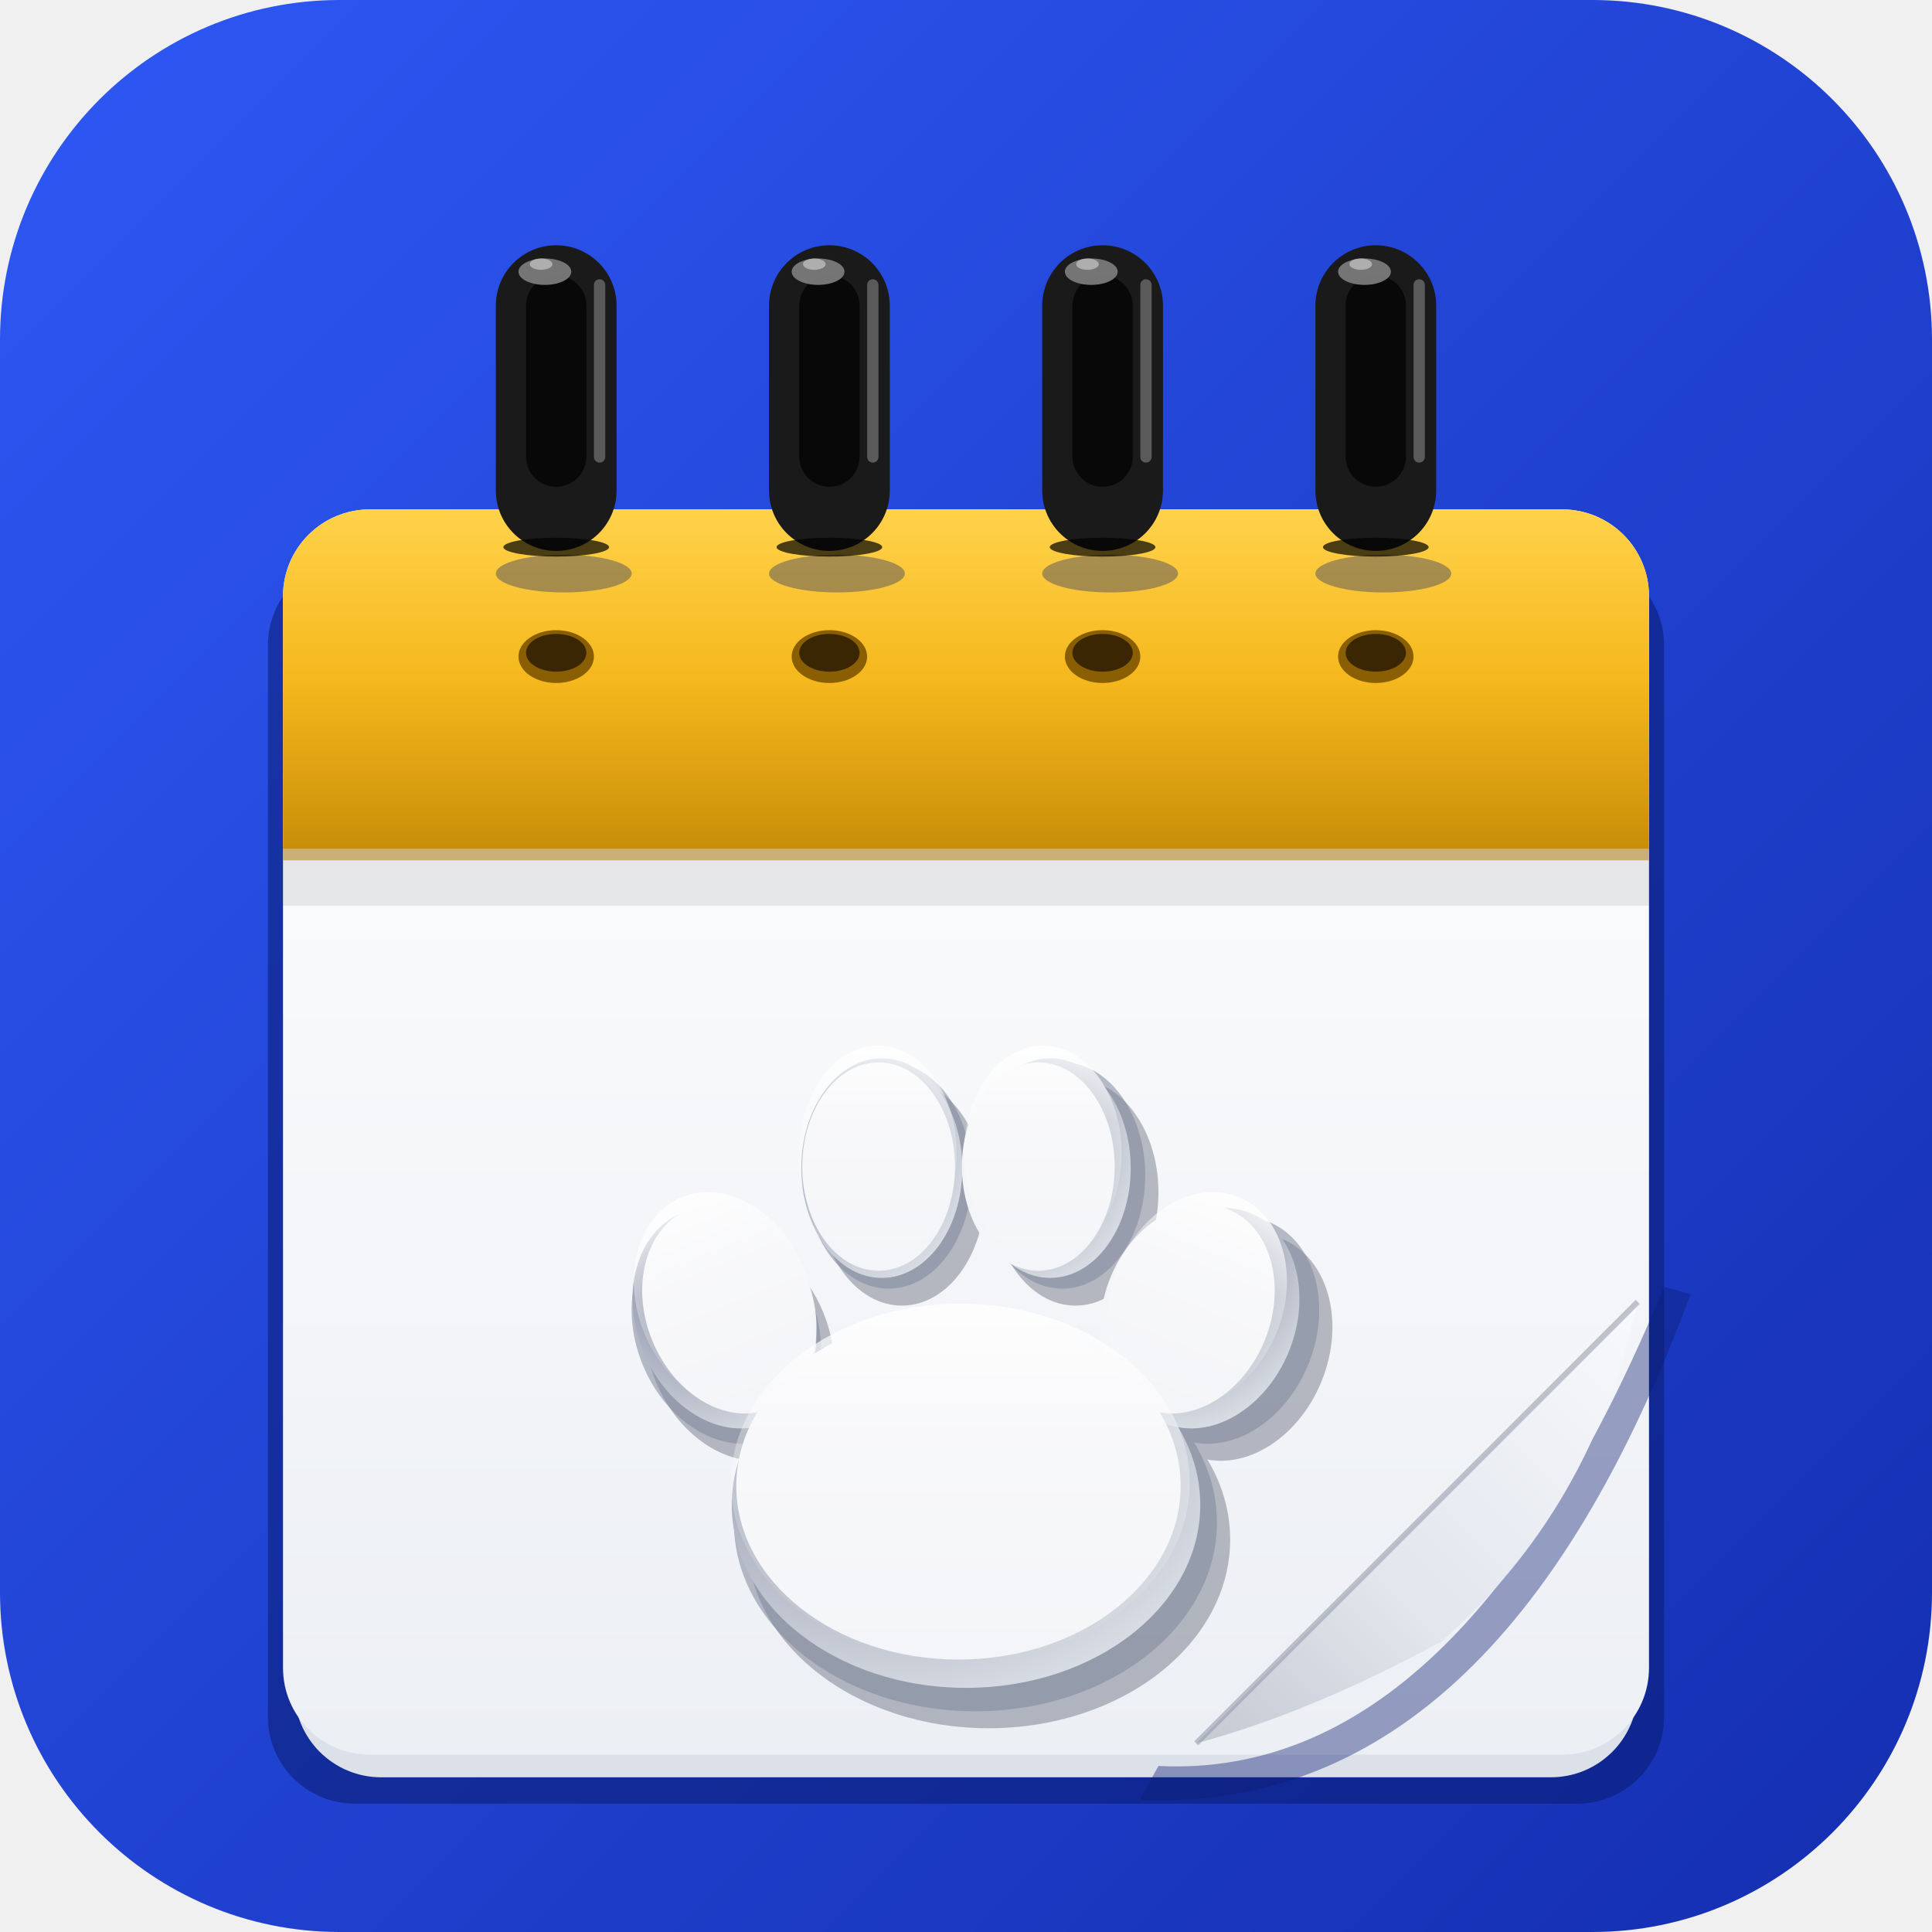
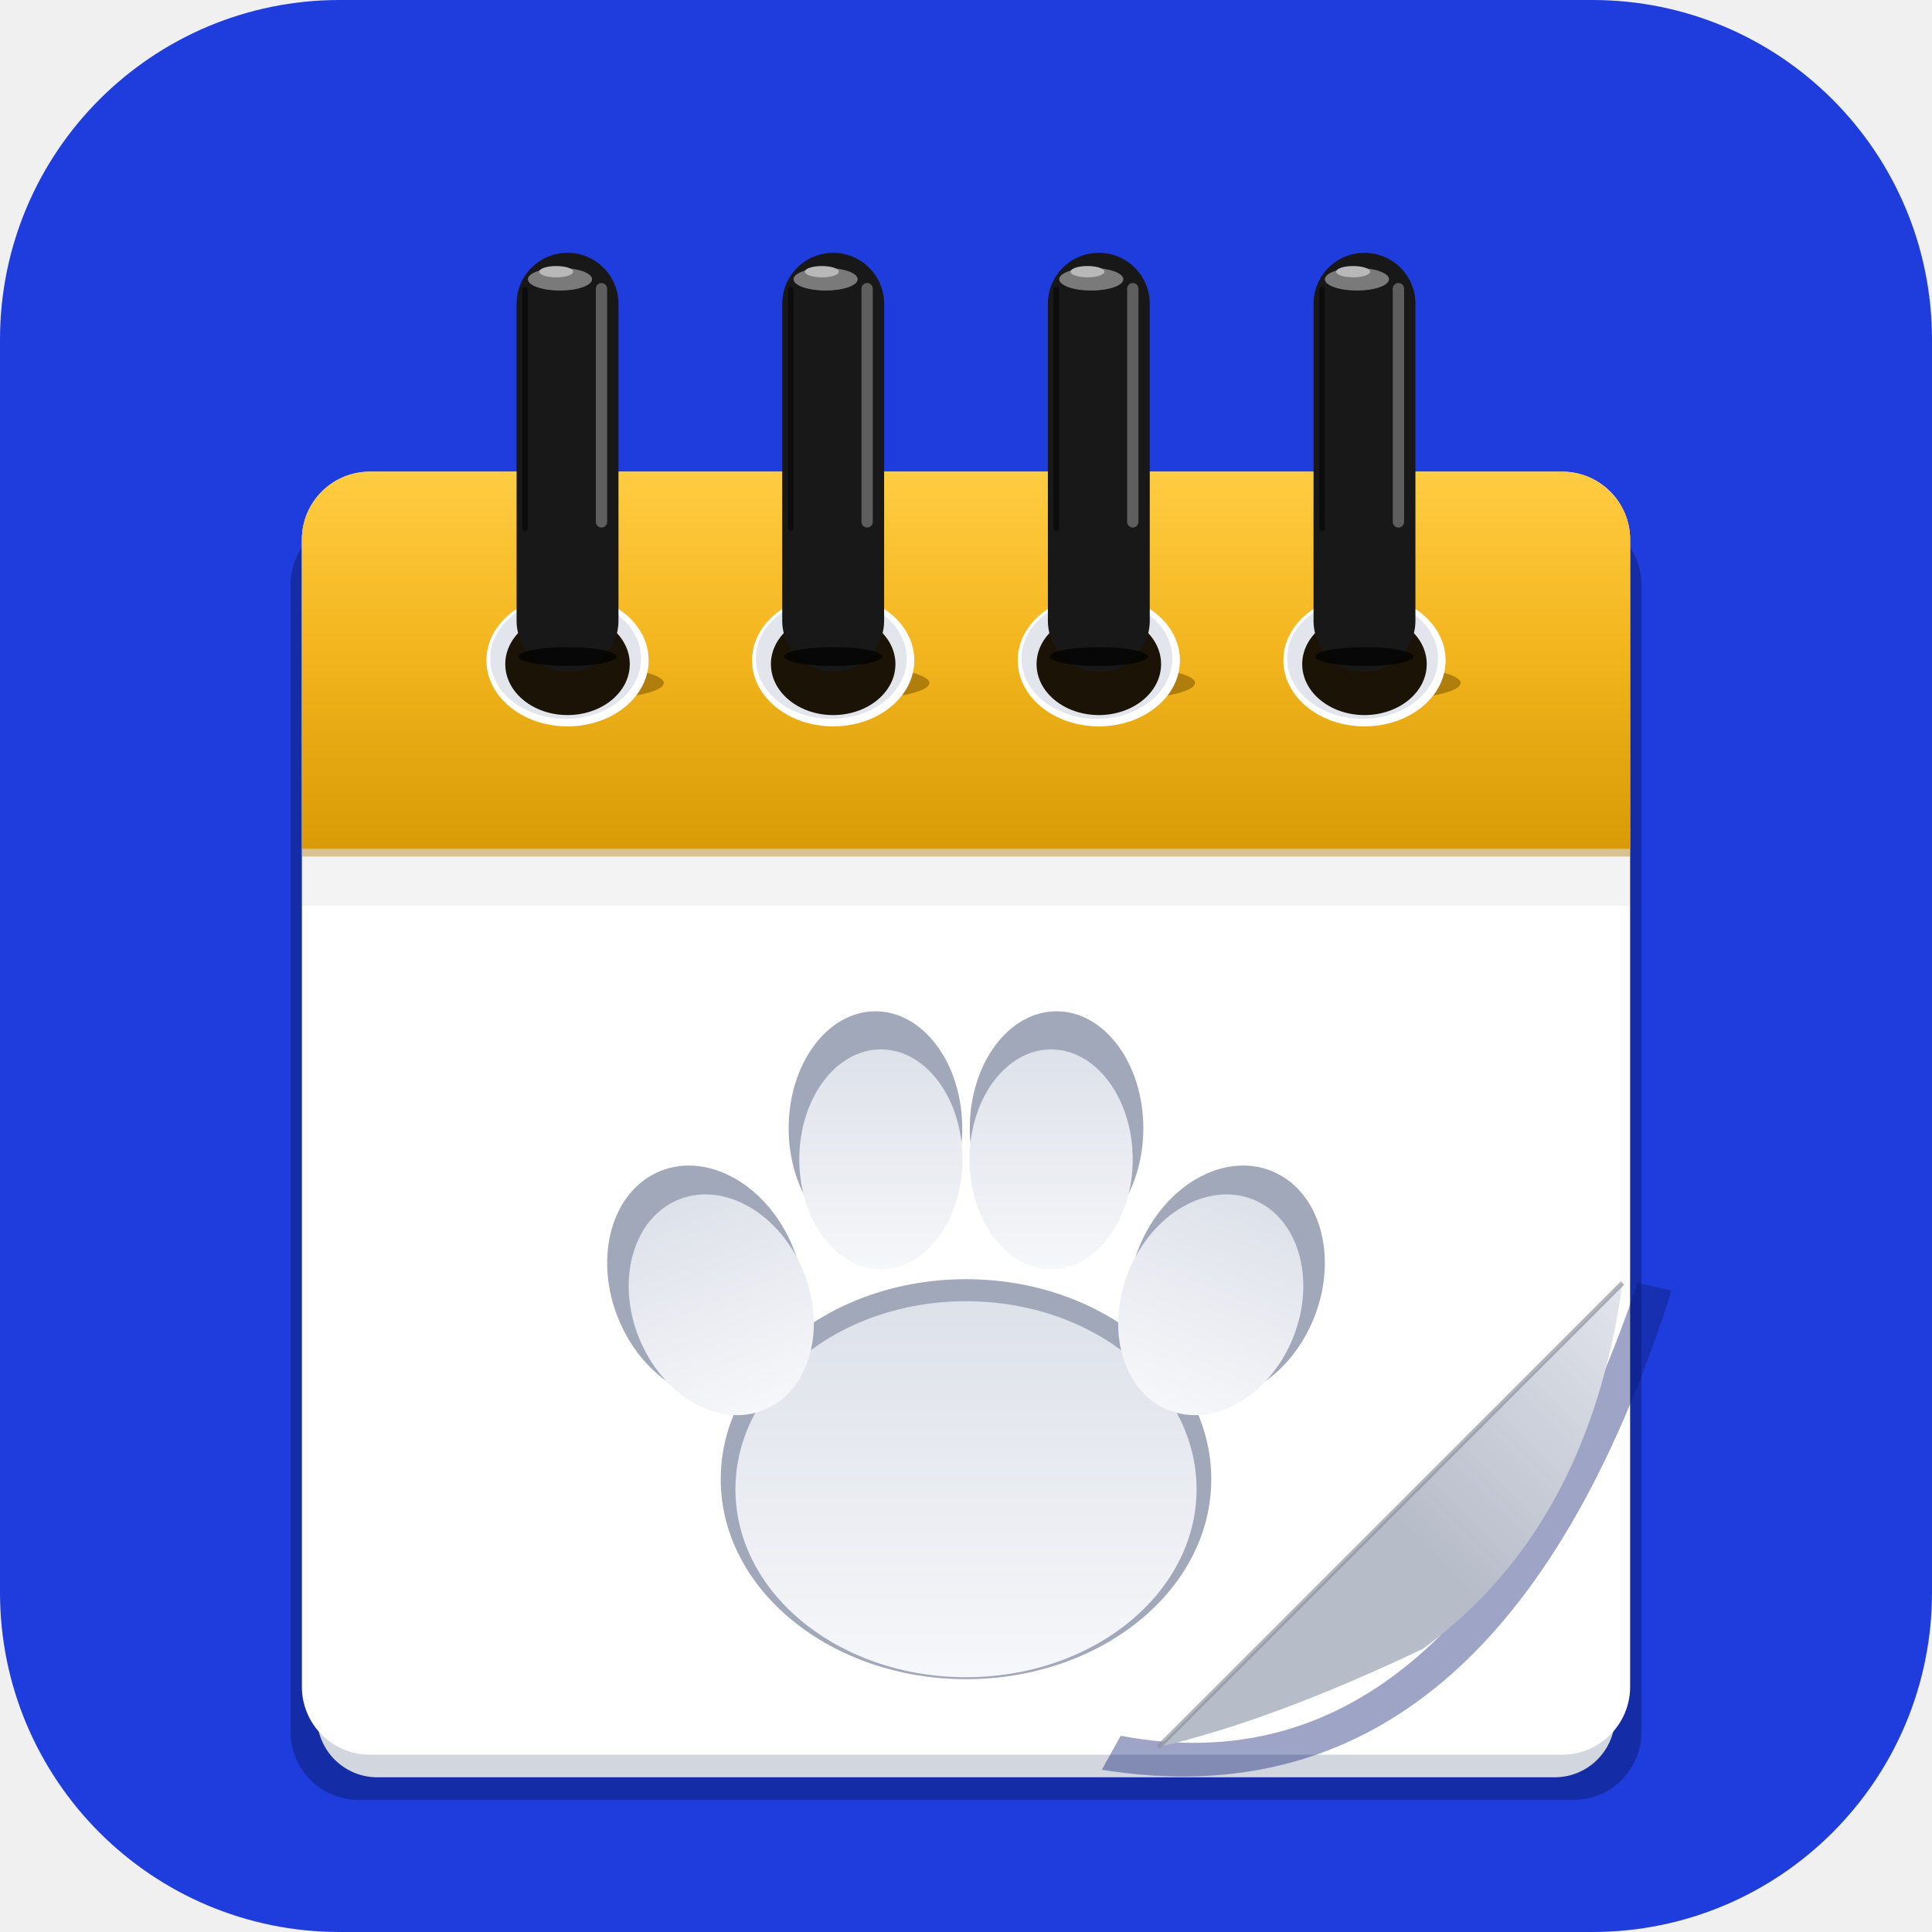
<svg xmlns="http://www.w3.org/2000/svg" viewBox="0 0 1024 1024" width="1024" height="1024">
  <defs>
-     <linearGradient id="paperGrad" x1="0" y1="0" x2="0" y2="1">
-       <stop offset="0" stop-color="#FFFFFF" />
-       <stop offset="1" stop-color="#ECEFF4" />
+     <linearGradient id="pawFloor" x1="0" y1="0" x2="0" y2="1">
+       <stop offset="0" stop-color="#DDE1E9" />
+       <stop offset="1" stop-color="#F6F7FA" />
    </linearGradient>
-     <linearGradient id="paperBack" x1="0" y1="1" x2="1" y2="0">
-       <stop offset="0" stop-color="#C4C9D2" />
-       <stop offset="0.4" stop-color="#E2E6ED" />
+     <linearGradient id="paperBack" x1="0" y1="0" x2="1" y2="-1">
+       <stop offset="0" stop-color="#B7BCC9" />
+       <stop offset="0.5" stop-color="#E2E5EC" />
      <stop offset="1" stop-color="#F8F9FC" />
    </linearGradient>
    <linearGradient id="yellowGrad" x1="0" y1="0" x2="0" y2="1">
-       <stop offset="0" stop-color="#FFD24A" />
-       <stop offset="0.5" stop-color="#F5B81D" />
-       <stop offset="1" stop-color="#C98E08" />
-     </linearGradient>
-     <linearGradient id="blueGrad" x1="0" y1="0" x2="1" y2="1">
-       <stop offset="0" stop-color="#2E58F5" />
-       <stop offset="1" stop-color="#142EB0" />
-     </linearGradient>
-     <radialGradient id="pawInset" cx="0.35" cy="0.3" r="0.95">
-       <stop offset="0" stop-color="#7E869B" />
-       <stop offset="0.35" stop-color="#A6ACBC" />
-       <stop offset="0.75" stop-color="#D4D8E0" />
-       <stop offset="1" stop-color="#F0F2F6" />
-     </radialGradient>
-     <linearGradient id="pawRim" x1="0" y1="0" x2="0" y2="1">
-       <stop offset="0" stop-color="#FFFFFF" stop-opacity="1" />
-       <stop offset="0.35" stop-color="#FFFFFF" stop-opacity="0.4" />
-       <stop offset="1" stop-color="#FFFFFF" stop-opacity="0" />
+       <stop offset="0" stop-color="#FFCC42" />
+       <stop offset="0.5" stop-color="#F2B41C" />
+       <stop offset="1" stop-color="#D89A06" />
    </linearGradient>
    <clipPath id="paperClip">
-       <rect x="150" y="270" width="724" height="660" rx="46" ry="46" />
+       <rect x="160" y="250" width="704" height="680" rx="36" ry="36" />
    </clipPath>
  </defs>
-   <rect x="0" y="0" width="1024" height="1024" rx="180" ry="180" fill="url(#blueGrad)" />
-   <rect x="142" y="296" width="740" height="660" rx="46" ry="46" fill="#0A1C70" opacity="0.55" />
-   <rect x="156" y="282" width="712" height="660" rx="46" ry="46" fill="#DCE0E9" />
+   <rect x="0" y="0" width="1024" height="1024" rx="180" ry="180" fill="#1F3DDD" />
+   <rect x="154" y="274" width="716" height="680" rx="36" ry="36" fill="#0A1C70" opacity="0.5" />
+   <rect x="168" y="262" width="688" height="680" rx="32" ry="32" fill="#D2D6DF" />
  <g clip-path="url(#paperClip)">
-     <rect x="150" y="270" width="724" height="660" fill="url(#paperGrad)" />
-     <rect x="150" y="270" width="724" height="180" fill="url(#yellowGrad)" />
-     <rect x="150" y="450" width="724" height="6" fill="#A37207" opacity="0.55" />
-     <rect x="150" y="456" width="724" height="24" fill="#000" opacity="0.08" />
-     <g transform="translate(524 736) scale(1)" fill="#3F465A" opacity="0.35">
-       <ellipse cx="0" cy="80" rx="128" ry="100" />
-       <ellipse cx="-132" cy="-22" rx="48" ry="62" transform="rotate(-22 -132 -22)" />
-       <ellipse cx="-46" cy="-104" rx="44" ry="60" />
-       <ellipse cx="46" cy="-104" rx="44" ry="60" />
-       <ellipse cx="132" cy="-22" rx="48" ry="62" transform="rotate(22 132 -22)" />
+     <rect x="160" y="250" width="704" height="680" fill="#FFFFFF" />
+     <rect x="160" y="250" width="704" height="200" fill="url(#yellowGrad)" />
+     <rect x="160" y="450" width="704" height="4" fill="#A77807" opacity="0.45" />
+     <rect x="160" y="454" width="704" height="26" fill="#000" opacity="0.05" />
+     <g transform="translate(512 706) scale(1)" fill="#A1A8B9" opacity="1">
+       <ellipse cx="0" cy="78" rx="130" ry="106" />
+       <ellipse cx="-138" cy="-26" rx="50" ry="64" transform="rotate(-22 -138 -26)" />
+       <ellipse cx="-48" cy="-108" rx="46" ry="62" />
+       <ellipse cx="48" cy="-108" rx="46" ry="62" />
+       <ellipse cx="138" cy="-26" rx="50" ry="64" transform="rotate(22 138 -26)" />
    </g>
-     <g transform="translate(517 727) scale(1)" fill="#7E869B" opacity="0.55">
-       <ellipse cx="0" cy="80" rx="128" ry="100" />
-       <ellipse cx="-132" cy="-22" rx="48" ry="62" transform="rotate(-22 -132 -22)" />
-       <ellipse cx="-46" cy="-104" rx="44" ry="60" />
-       <ellipse cx="46" cy="-104" rx="44" ry="60" />
-       <ellipse cx="132" cy="-22" rx="48" ry="62" transform="rotate(22 132 -22)" />
-     </g>
-     <g transform="translate(512 720) scale(0.97)" fill="url(#pawInset)" opacity="1">
-       <ellipse cx="0" cy="80" rx="128" ry="100" />
-       <ellipse cx="-132" cy="-22" rx="48" ry="62" transform="rotate(-22 -132 -22)" />
-       <ellipse cx="-46" cy="-104" rx="44" ry="60" />
-       <ellipse cx="46" cy="-104" rx="44" ry="60" />
-       <ellipse cx="132" cy="-22" rx="48" ry="62" transform="rotate(22 132 -22)" />
-     </g>
-     <g transform="translate(508 714) scale(0.92)" fill="#F4F5F8" opacity="1">
-       <ellipse cx="0" cy="80" rx="128" ry="100" />
-       <ellipse cx="-132" cy="-22" rx="48" ry="62" transform="rotate(-22 -132 -22)" />
-       <ellipse cx="-46" cy="-104" rx="44" ry="60" />
-       <ellipse cx="46" cy="-104" rx="44" ry="60" />
-       <ellipse cx="132" cy="-22" rx="48" ry="62" transform="rotate(22 132 -22)" />
-     </g>
-     <g transform="translate(509 710) scale(0.95)" fill="url(#pawRim)" opacity="0.85">
-       <ellipse cx="0" cy="80" rx="128" ry="100" />
-       <ellipse cx="-132" cy="-22" rx="48" ry="62" transform="rotate(-22 -132 -22)" />
-       <ellipse cx="-46" cy="-104" rx="44" ry="60" />
-       <ellipse cx="46" cy="-104" rx="44" ry="60" />
-       <ellipse cx="132" cy="-22" rx="48" ry="62" transform="rotate(22 132 -22)" />
+     <g transform="translate(512 716) scale(0.94)" fill="url(#pawFloor)" opacity="1">
+       <ellipse cx="0" cy="78" rx="130" ry="106" />
+       <ellipse cx="-138" cy="-26" rx="50" ry="64" transform="rotate(-22 -138 -26)" />
+       <ellipse cx="-48" cy="-108" rx="46" ry="62" />
+       <ellipse cx="48" cy="-108" rx="46" ry="62" />
+       <ellipse cx="138" cy="-26" rx="50" ry="64" transform="rotate(22 138 -26)" />
    </g>
  </g>
-   <path d="     M 614 936     Q 774 944       882 682     L 896 686     Q 794 962       604 954     Z" fill="#0A1C70" opacity="0.4" />
-   <path d="     M 634 924     L 868 690     Q 844 800       764 870     Q 694 908       634 924     Z" fill="url(#paperBack)" />
-   <path d="     M 634 924     L 868 690" stroke="#9097A8" stroke-width="3" fill="none" opacity="0.55" />
+   <path d="     M 594 920     Q 774 954       868 680     L 886 684     Q 794 972       584 938     Z" fill="#0A1C70" opacity="0.4" />
+   <path d="     M 614 926     L 860 680     Q 842 810       754 874     Q 674 912       614 926     Z" fill="url(#paperBack)" />
+   <path d="     M 614 926     L 860 680" stroke="#888E9C" stroke-width="2.5" fill="none" opacity="0.65" />
  <g>
-     <ellipse cx="298.8" cy="304" rx="36" ry="10" fill="#0A1C70" opacity="0.35" />
-     <ellipse cx="294.8" cy="348" rx="20" ry="14" fill="#8A5E03" />
-     <ellipse cx="294.8" cy="346" rx="16" ry="10" fill="#3A2602" />
-     <rect x="262.8" y="130" width="64" height="162" rx="32" ry="32" fill="#1A1A1A" />
-     <rect x="278.8" y="146" width="32" height="112" rx="16" fill="#000" opacity="0.7" />
-     <rect x="314.8" y="148" width="6" height="97.2" rx="3" fill="#5A5A5A" />
-     <ellipse cx="288.8" cy="144" rx="14" ry="7" fill="#7A7A7A" opacity="0.95" />
-     <ellipse cx="286.8" cy="140" rx="6" ry="3" fill="#B5B5B5" opacity="0.9" />
-     <ellipse cx="294.8" cy="290" rx="28" ry="5" fill="#000" opacity="0.7" />
+     <ellipse cx="306.8" cy="362" rx="45" ry="9" fill="#7A5400" opacity="0.55" />
+     <ellipse cx="300.8" cy="350" rx="43" ry="35" fill="#FFFFFF" />
+     <ellipse cx="299.8" cy="349" rx="40" ry="32" fill="#E2E5EC" />
+     <ellipse cx="300.8" cy="352" rx="33" ry="27" fill="#1A1306" />
+     <rect x="273.8" y="134" width="54" height="222" rx="27" ry="27" fill="#181818" />
+     <rect x="315.8" y="150" width="6" height="129.6" rx="3" fill="#5E5E5E" />
+     <ellipse cx="296.8" cy="148" rx="17" ry="6" fill="#7A7A7A" />
+     <ellipse cx="294.8" cy="144" rx="9" ry="3" fill="#B8B8B8" />
+     <rect x="276.8" y="152" width="3" height="129.6" rx="1.5" fill="#000" opacity="0.5" />
+     <ellipse cx="300.8" cy="348" rx="26" ry="5" fill="#000" opacity="0.7" />
  </g>
  <g>
-     <ellipse cx="443.6" cy="304" rx="36" ry="10" fill="#0A1C70" opacity="0.35" />
-     <ellipse cx="439.6" cy="348" rx="20" ry="14" fill="#8A5E03" />
-     <ellipse cx="439.6" cy="346" rx="16" ry="10" fill="#3A2602" />
-     <rect x="407.6" y="130" width="64" height="162" rx="32" ry="32" fill="#1A1A1A" />
-     <rect x="423.6" y="146" width="32" height="112" rx="16" fill="#000" opacity="0.7" />
-     <rect x="459.6" y="148" width="6" height="97.2" rx="3" fill="#5A5A5A" />
-     <ellipse cx="433.6" cy="144" rx="14" ry="7" fill="#7A7A7A" opacity="0.95" />
-     <ellipse cx="431.6" cy="140" rx="6" ry="3" fill="#B5B5B5" opacity="0.9" />
-     <ellipse cx="439.6" cy="290" rx="28" ry="5" fill="#000" opacity="0.7" />
+     <ellipse cx="447.6" cy="362" rx="45" ry="9" fill="#7A5400" opacity="0.55" />
+     <ellipse cx="441.6" cy="350" rx="43" ry="35" fill="#FFFFFF" />
+     <ellipse cx="440.6" cy="349" rx="40" ry="32" fill="#E2E5EC" />
+     <ellipse cx="441.6" cy="352" rx="33" ry="27" fill="#1A1306" />
+     <rect x="414.6" y="134" width="54" height="222" rx="27" ry="27" fill="#181818" />
+     <rect x="456.6" y="150" width="6" height="129.6" rx="3" fill="#5E5E5E" />
+     <ellipse cx="437.6" cy="148" rx="17" ry="6" fill="#7A7A7A" />
+     <ellipse cx="435.6" cy="144" rx="9" ry="3" fill="#B8B8B8" />
+     <rect x="417.6" y="152" width="3" height="129.6" rx="1.5" fill="#000" opacity="0.5" />
+     <ellipse cx="441.6" cy="348" rx="26" ry="5" fill="#000" opacity="0.7" />
  </g>
  <g>
-     <ellipse cx="588.4" cy="304" rx="36" ry="10" fill="#0A1C70" opacity="0.35" />
-     <ellipse cx="584.4" cy="348" rx="20" ry="14" fill="#8A5E03" />
-     <ellipse cx="584.4" cy="346" rx="16" ry="10" fill="#3A2602" />
-     <rect x="552.4" y="130" width="64" height="162" rx="32" ry="32" fill="#1A1A1A" />
-     <rect x="568.4" y="146" width="32" height="112" rx="16" fill="#000" opacity="0.7" />
-     <rect x="604.4" y="148" width="6" height="97.2" rx="3" fill="#5A5A5A" />
-     <ellipse cx="578.4" cy="144" rx="14" ry="7" fill="#7A7A7A" opacity="0.95" />
-     <ellipse cx="576.4" cy="140" rx="6" ry="3" fill="#B5B5B5" opacity="0.9" />
-     <ellipse cx="584.4" cy="290" rx="28" ry="5" fill="#000" opacity="0.7" />
+     <ellipse cx="588.4" cy="362" rx="45" ry="9" fill="#7A5400" opacity="0.55" />
+     <ellipse cx="582.4" cy="350" rx="43" ry="35" fill="#FFFFFF" />
+     <ellipse cx="581.4" cy="349" rx="40" ry="32" fill="#E2E5EC" />
+     <ellipse cx="582.4" cy="352" rx="33" ry="27" fill="#1A1306" />
+     <rect x="555.4" y="134" width="54" height="222" rx="27" ry="27" fill="#181818" />
+     <rect x="597.4" y="150" width="6" height="129.6" rx="3" fill="#5E5E5E" />
+     <ellipse cx="578.4" cy="148" rx="17" ry="6" fill="#7A7A7A" />
+     <ellipse cx="576.4" cy="144" rx="9" ry="3" fill="#B8B8B8" />
+     <rect x="558.4" y="152" width="3" height="129.6" rx="1.5" fill="#000" opacity="0.5" />
+     <ellipse cx="582.4" cy="348" rx="26" ry="5" fill="#000" opacity="0.7" />
  </g>
  <g>
-     <ellipse cx="733.2" cy="304" rx="36" ry="10" fill="#0A1C70" opacity="0.35" />
-     <ellipse cx="729.2" cy="348" rx="20" ry="14" fill="#8A5E03" />
-     <ellipse cx="729.2" cy="346" rx="16" ry="10" fill="#3A2602" />
-     <rect x="697.2" y="130" width="64" height="162" rx="32" ry="32" fill="#1A1A1A" />
-     <rect x="713.2" y="146" width="32" height="112" rx="16" fill="#000" opacity="0.7" />
-     <rect x="749.2" y="148" width="6" height="97.2" rx="3" fill="#5A5A5A" />
-     <ellipse cx="723.2" cy="144" rx="14" ry="7" fill="#7A7A7A" opacity="0.95" />
-     <ellipse cx="721.2" cy="140" rx="6" ry="3" fill="#B5B5B5" opacity="0.9" />
-     <ellipse cx="729.2" cy="290" rx="28" ry="5" fill="#000" opacity="0.7" />
+     <ellipse cx="729.2" cy="362" rx="45" ry="9" fill="#7A5400" opacity="0.55" />
+     <ellipse cx="723.2" cy="350" rx="43" ry="35" fill="#FFFFFF" />
+     <ellipse cx="722.2" cy="349" rx="40" ry="32" fill="#E2E5EC" />
+     <ellipse cx="723.2" cy="352" rx="33" ry="27" fill="#1A1306" />
+     <rect x="696.2" y="134" width="54" height="222" rx="27" ry="27" fill="#181818" />
+     <rect x="738.2" y="150" width="6" height="129.6" rx="3" fill="#5E5E5E" />
+     <ellipse cx="719.2" cy="148" rx="17" ry="6" fill="#7A7A7A" />
+     <ellipse cx="717.2" cy="144" rx="9" ry="3" fill="#B8B8B8" />
+     <rect x="699.2" y="152" width="3" height="129.6" rx="1.5" fill="#000" opacity="0.5" />
+     <ellipse cx="723.2" cy="348" rx="26" ry="5" fill="#000" opacity="0.7" />
  </g>
</svg>
